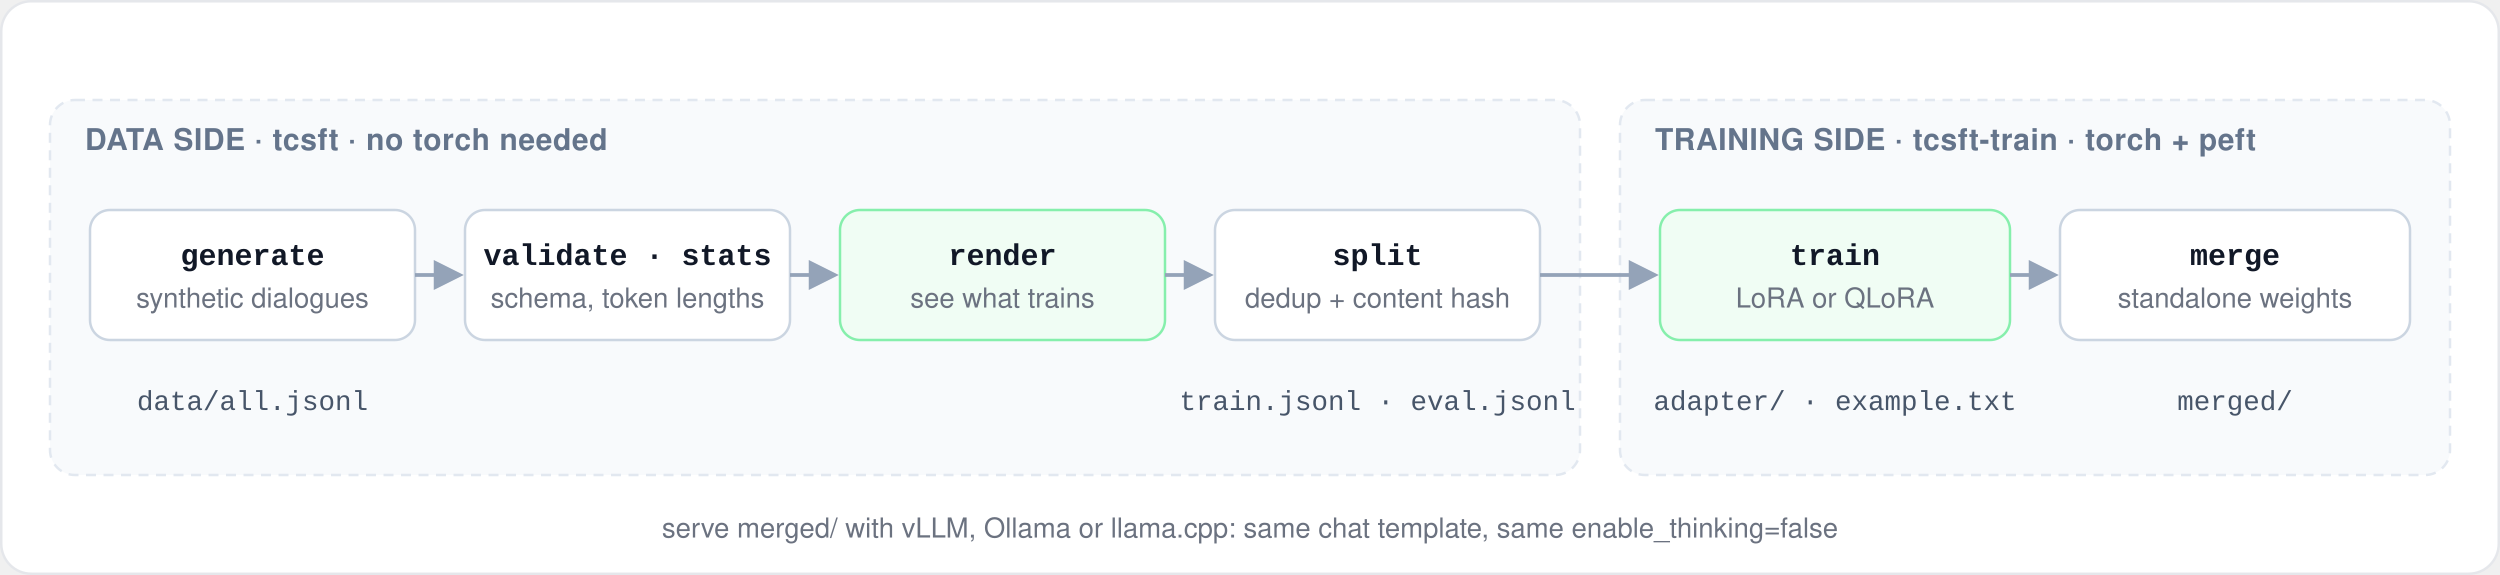
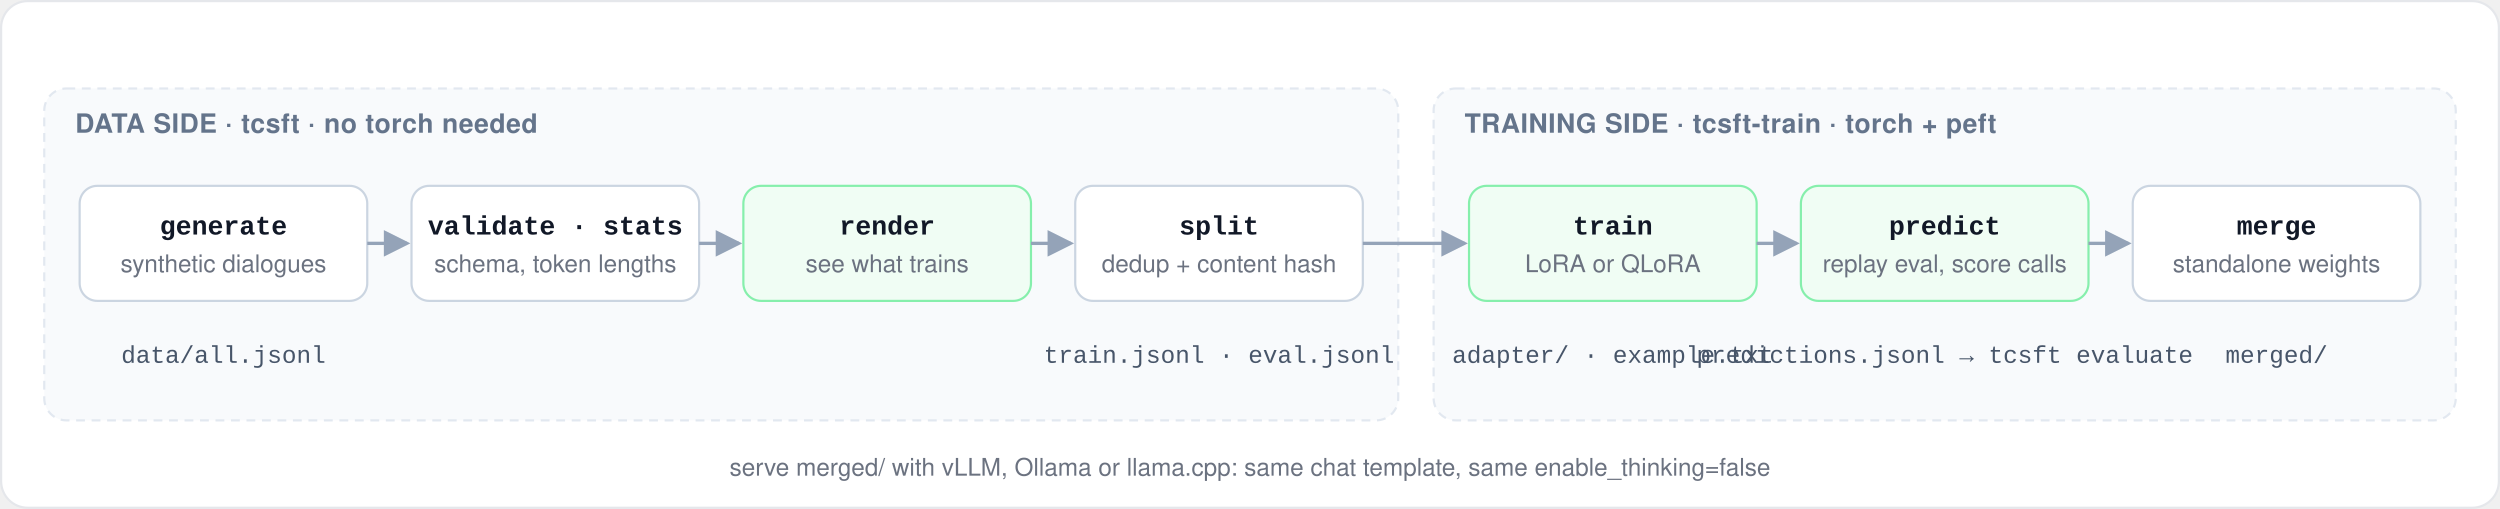
- <svg xmlns="http://www.w3.org/2000/svg" width="1000" height="230" viewBox="0 0 1000 230" font-family="-apple-system, BlinkMacSystemFont, 'Segoe UI', Helvetica, Arial, sans-serif">
+ <svg xmlns="http://www.w3.org/2000/svg" width="1130" height="230" viewBox="0 0 1130 230" font-family="-apple-system, BlinkMacSystemFont, 'Segoe UI', Helvetica, Arial, sans-serif">
  <defs>
    <style>
      .grp { fill: #f8fafc; stroke: #e2e8f0; stroke-dasharray: 4 3; }
      .gl { fill: #64748b; font-size: 12px; font-weight: 600; letter-spacing: .02em; }
      .box { fill: #ffffff; stroke: #cbd5e1; }
      .boxg { fill: #f0fdf4; stroke: #86efac; }
      .cmd { font-family: 'SFMono-Regular', Menlo, Consolas, 'Liberation Mono', monospace; font-size: 12px; fill: #111827; font-weight: 600; }
      .sub { font-size: 11px; fill: #6b7280; }
      .art { font-family: 'SFMono-Regular', Menlo, Consolas, 'Liberation Mono', monospace; font-size: 11px; fill: #475569; }
      .arrow { stroke: #94a3b8; stroke-width: 1.5; fill: none; marker-end: url(#head); }
    </style>
    <marker id="head" markerWidth="8" markerHeight="8" refX="7" refY="4" orient="auto">
      <path d="M0,0 L8,4 L0,8 z" fill="#94a3b8" />
    </marker>
  </defs>
-   <rect x="0.5" y="0.5" width="999" height="229" rx="12" fill="#ffffff" stroke="#e5e7eb" />
+   <rect x="0.5" y="0.5" width="1129" height="229" rx="12" fill="#ffffff" stroke="#e5e7eb" />
  <rect x="20" y="40" width="612" height="150" rx="10" class="grp" />
  <text x="34" y="60" class="gl">DATA SIDE · tcsft · no torch needed</text>
-   <rect x="648" y="40" width="332" height="150" rx="10" class="grp" />
+   <rect x="648" y="40" width="462" height="150" rx="10" class="grp" />
  <text x="662" y="60" class="gl">TRAINING SIDE · tcsft-train · torch + peft</text>
  <rect x="36" y="84" width="130" height="52" rx="8" class="box" />
  <text x="101" y="106" text-anchor="middle" class="cmd">generate</text>
  <text x="101" y="123" text-anchor="middle" class="sub">synthetic dialogues</text>
  <rect x="186" y="84" width="130" height="52" rx="8" class="box" />
  <text x="251" y="106" text-anchor="middle" class="cmd">validate · stats</text>
  <text x="251" y="123" text-anchor="middle" class="sub">schema, token lengths</text>
  <rect x="336" y="84" width="130" height="52" rx="8" class="boxg" />
  <text x="401" y="106" text-anchor="middle" class="cmd">render</text>
  <text x="401" y="123" text-anchor="middle" class="sub">see what trains</text>
  <rect x="486" y="84" width="130" height="52" rx="8" class="box" />
  <text x="551" y="106" text-anchor="middle" class="cmd">split</text>
  <text x="551" y="123" text-anchor="middle" class="sub">dedup + content hash</text>
-   <rect x="664" y="84" width="140" height="52" rx="8" class="boxg" />
-   <text x="734" y="106" text-anchor="middle" class="cmd">train</text>
-   <text x="734" y="123" text-anchor="middle" class="sub">LoRA or QLoRA</text>
-   <rect x="824" y="84" width="140" height="52" rx="8" class="box" />
-   <text x="894" y="106" text-anchor="middle" class="cmd">merge</text>
-   <text x="894" y="123" text-anchor="middle" class="sub">standalone weights</text>
+   <rect x="664" y="84" width="130" height="52" rx="8" class="boxg" />
+   <text x="729" y="106" text-anchor="middle" class="cmd">train</text>
+   <text x="729" y="123" text-anchor="middle" class="sub">LoRA or QLoRA</text>
+   <rect x="814" y="84" width="130" height="52" rx="8" class="boxg" />
+   <text x="879" y="106" text-anchor="middle" class="cmd">predict</text>
+   <text x="879" y="123" text-anchor="middle" class="sub">replay eval, score calls</text>
+   <rect x="964" y="84" width="130" height="52" rx="8" class="box" />
+   <text x="1029" y="106" text-anchor="middle" class="cmd">merge</text>
+   <text x="1029" y="123" text-anchor="middle" class="sub">standalone weights</text>
  <path d="M166,110 L184,110" class="arrow" />
  <path d="M316,110 L334,110" class="arrow" />
  <path d="M466,110 L484,110" class="arrow" />
  <path d="M616,110 L662,110" class="arrow" />
-   <path d="M804,110 L822,110" class="arrow" />
+   <path d="M794,110 L812,110" class="arrow" />
+   <path d="M944,110 L962,110" class="arrow" />
  <text x="101" y="164" text-anchor="middle" class="art">data/all.jsonl</text>
  <text x="551" y="164" text-anchor="middle" class="art">train.jsonl · eval.jsonl</text>
-   <text x="734" y="164" text-anchor="middle" class="art">adapter/ · example.txt</text>
-   <text x="894" y="164" text-anchor="middle" class="art">merged/</text>
-   <text x="500" y="215" text-anchor="middle" class="sub">serve merged/ with vLLM, Ollama or llama.cpp: same chat template, same enable_thinking=false</text>
+   <text x="729" y="164" text-anchor="middle" class="art">adapter/ · example.txt</text>
+   <text x="879" y="164" text-anchor="middle" class="art">predictions.jsonl → tcsft evaluate</text>
+   <text x="1029" y="164" text-anchor="middle" class="art">merged/</text>
+   <text x="565" y="215" text-anchor="middle" class="sub">serve merged/ with vLLM, Ollama or llama.cpp: same chat template, same enable_thinking=false</text>
</svg>
